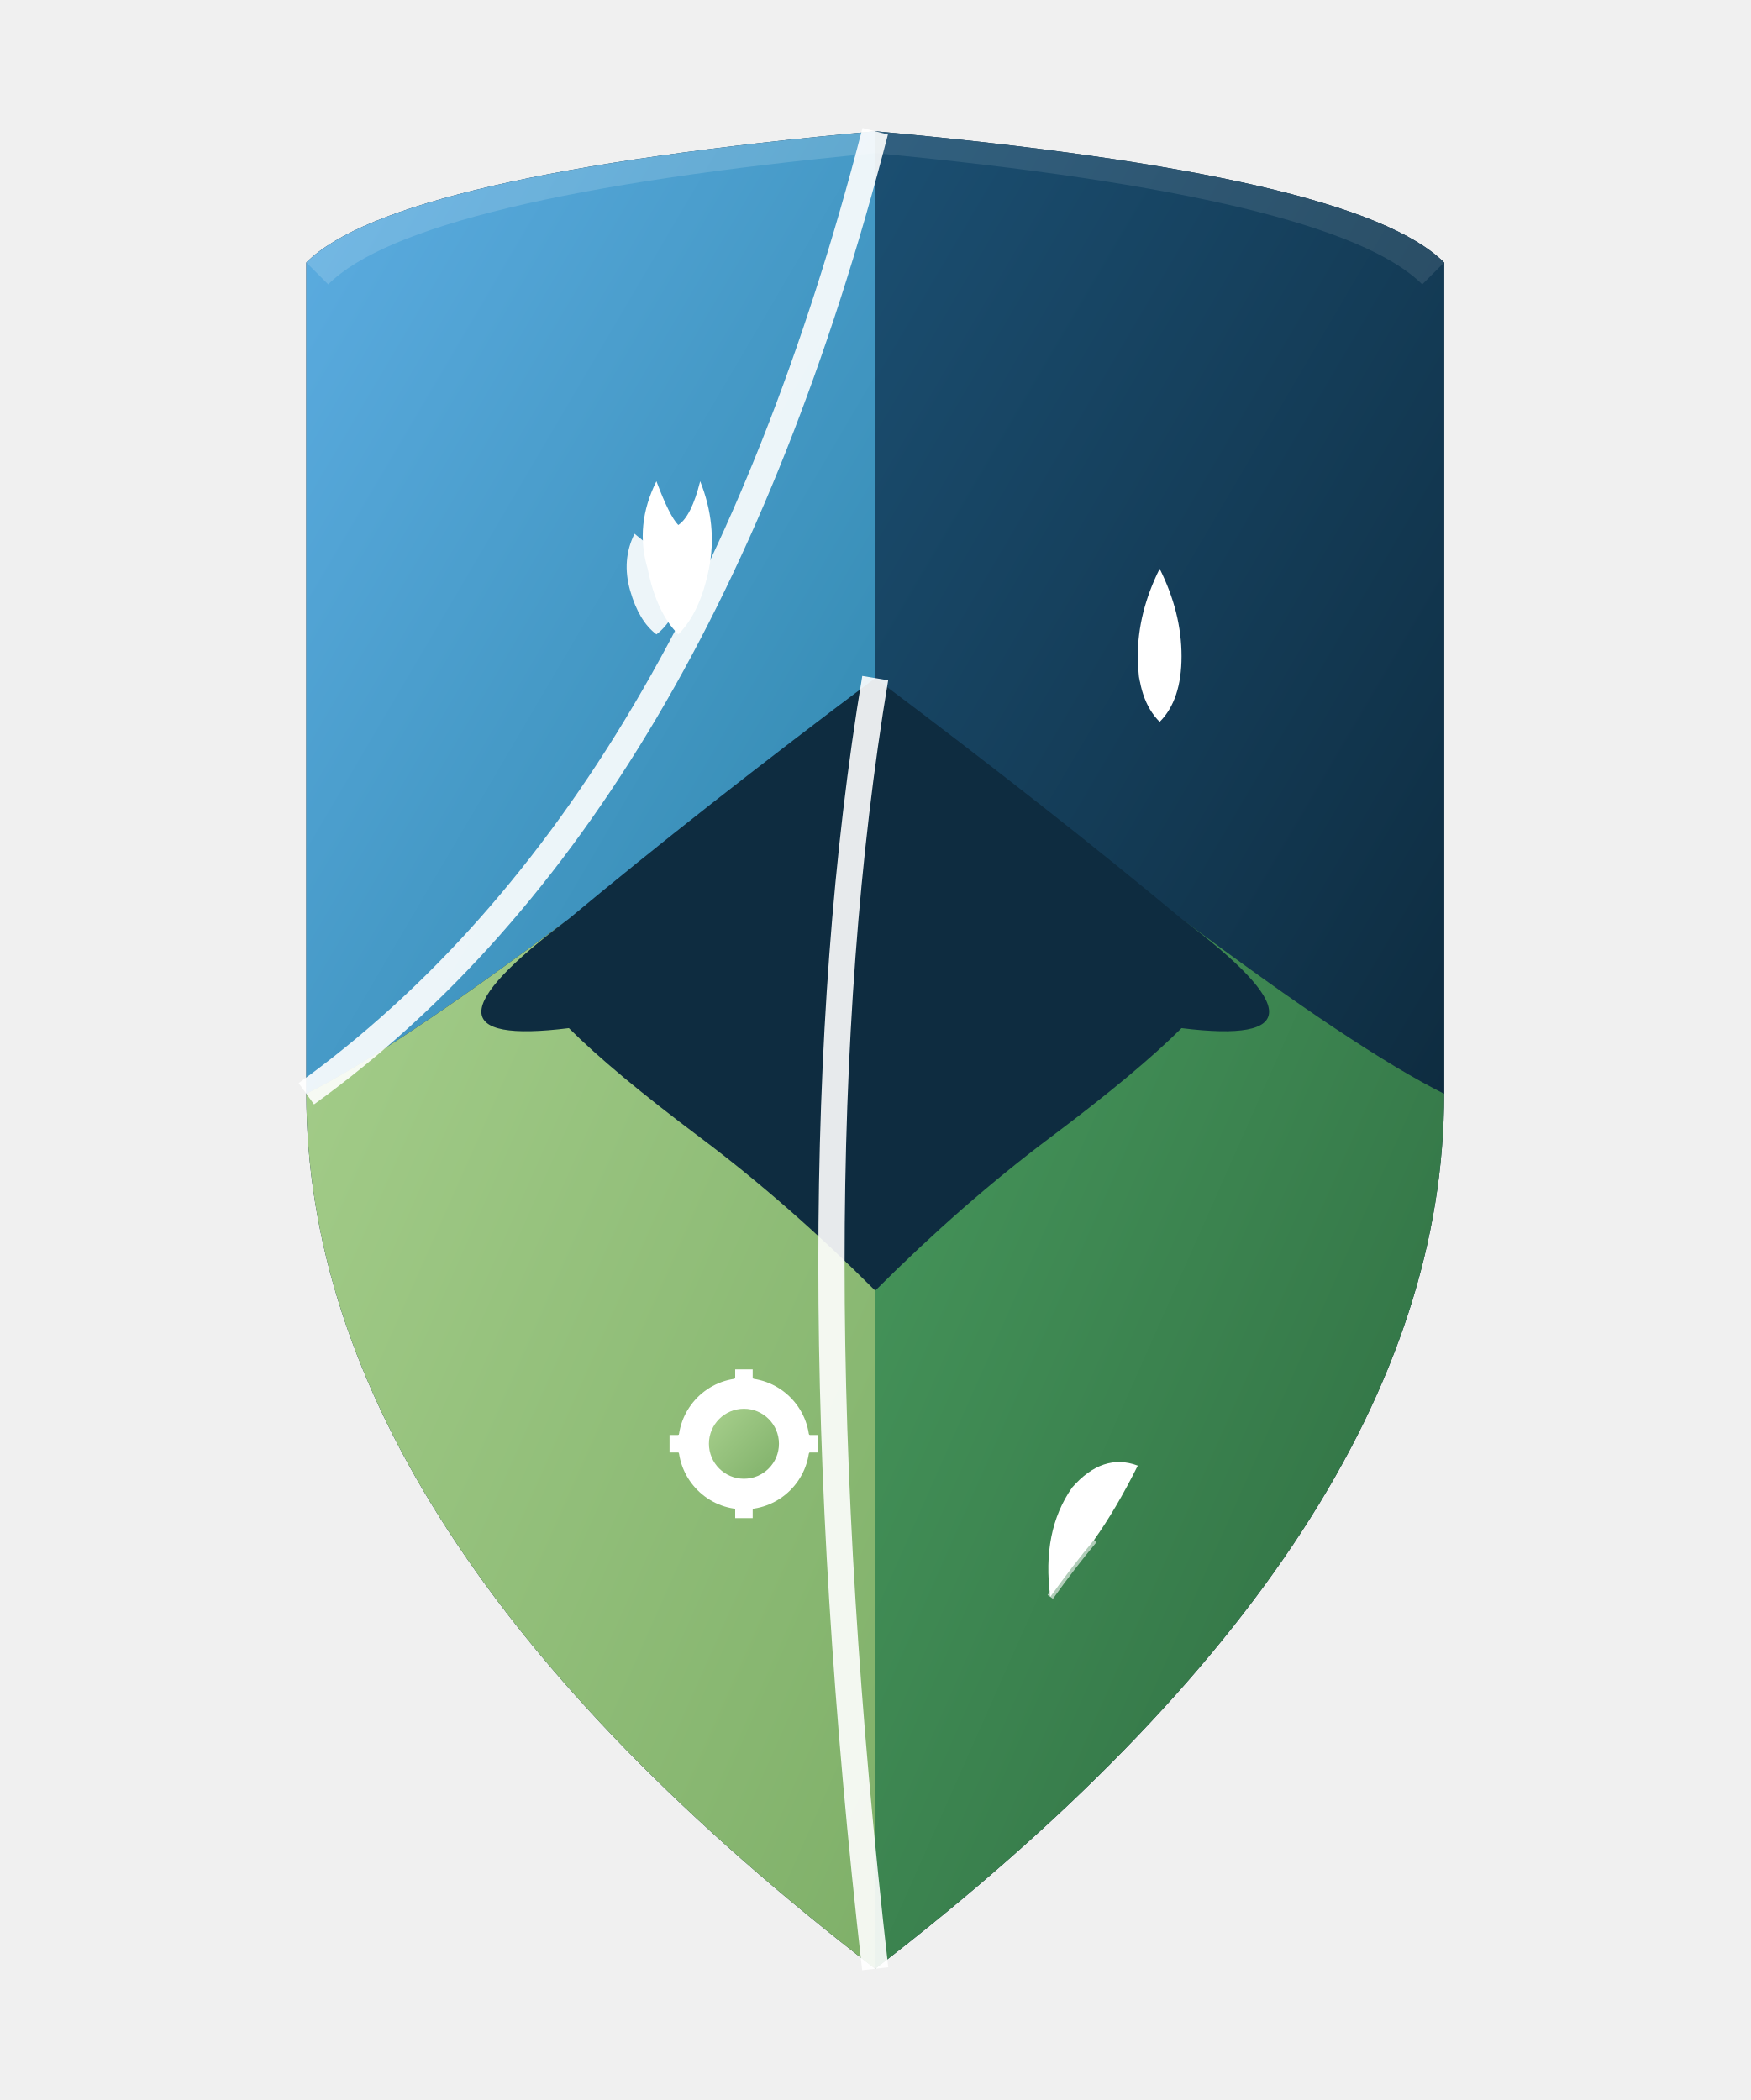
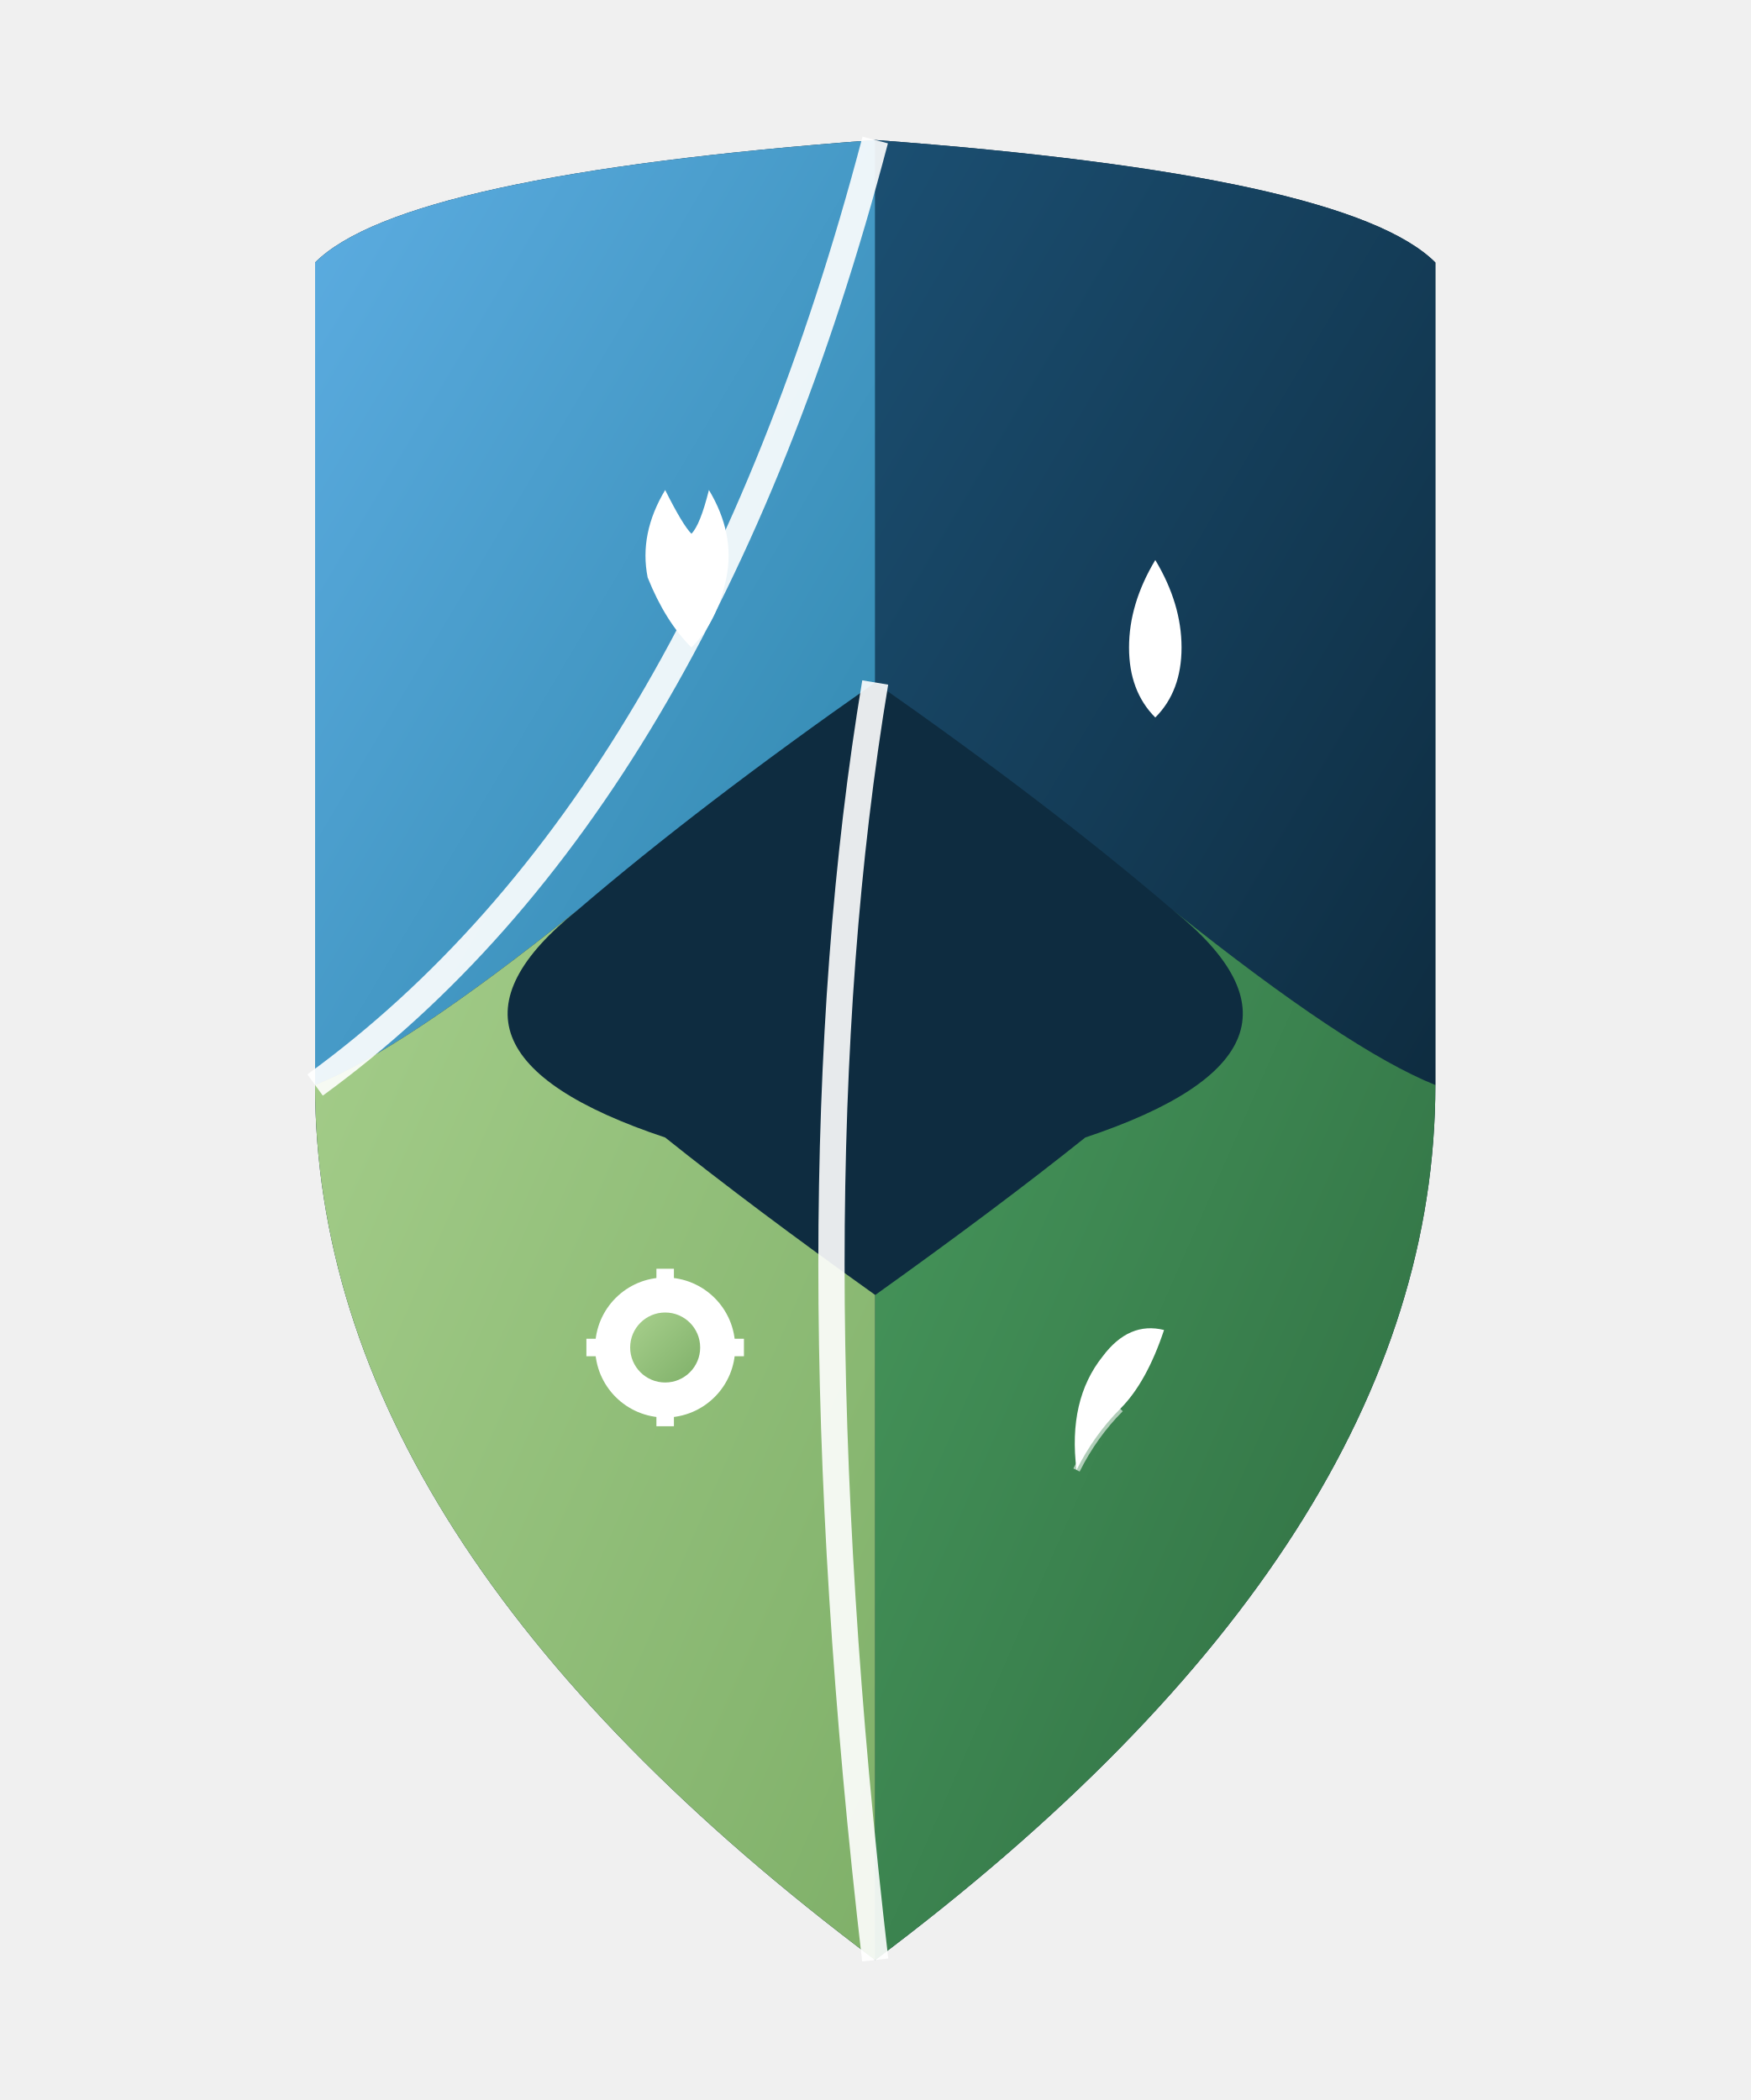
- <svg xmlns="http://www.w3.org/2000/svg" width="400" height="480" viewBox="0 0 400 480" fill="none">
+ <svg xmlns="http://www.w3.org/2000/svg" width="100" height="120" viewBox="0 0 100 120" fill="none">
  <defs>
-     <linearGradient id="topLeftGrad" x1="0%" y1="0%" x2="100%" y2="100%">
+     <linearGradient id="grad1" x1="0%" y1="0%" x2="100%" y2="100%">
      <stop offset="0%" style="stop-color:#5DADE2;stop-opacity:1" />
      <stop offset="100%" style="stop-color:#2E86AB;stop-opacity:1" />
    </linearGradient>
-     <linearGradient id="topRightGrad" x1="0%" y1="0%" x2="100%" y2="100%">
+     <linearGradient id="grad2" x1="0%" y1="0%" x2="100%" y2="100%">
      <stop offset="0%" style="stop-color:#1B4F72;stop-opacity:1" />
      <stop offset="100%" style="stop-color:#0E2C40;stop-opacity:1" />
    </linearGradient>
-     <linearGradient id="bottomLeftGrad" x1="0%" y1="0%" x2="100%" y2="100%">
+     <linearGradient id="grad3" x1="0%" y1="0%" x2="100%" y2="100%">
      <stop offset="0%" style="stop-color:#A8D08D;stop-opacity:1" />
      <stop offset="100%" style="stop-color:#7FB069;stop-opacity:1" />
    </linearGradient>
-     <linearGradient id="bottomRightGrad" x1="0%" y1="0%" x2="100%" y2="100%">
+     <linearGradient id="grad4" x1="0%" y1="0%" x2="100%" y2="100%">
      <stop offset="0%" style="stop-color:#4A9D5F;stop-opacity:1" />
      <stop offset="100%" style="stop-color:#2D6A40;stop-opacity:1" />
    </linearGradient>
  </defs>
-   <path d="M 200 30 Q 90 40 70 60 L 70 250 Q 70 350 200 450 Q 330 350 330 250 L 330 60 Q 310 40 200 30 Z" fill="#0E2C40" stroke="none" />
-   <path d="M 200 30 Q 90 40 70 60 L 70 250 Q 90 240 130 210 Q 160 185 200 155 L 200 30 Z" fill="url(#topLeftGrad)" />
-   <path d="M 200 30 Q 310 40 330 60 L 330 250 Q 310 240 270 210 Q 240 185 200 155 L 200 30 Z" fill="url(#topRightGrad)" />
-   <path d="M 200 155 Q 160 185 130 210 Q 90 240 70 250 L 70 250 Q 70 350 200 450 L 200 295 Q 180 275 160 260 Q 140 245 130 235 Q 90 240 130 210 Q 160 185 200 155 Z" fill="url(#bottomLeftGrad)" />
-   <path d="M 200 155 Q 240 185 270 210 Q 310 240 330 250 L 330 250 Q 330 350 200 450 L 200 295 Q 220 275 240 260 Q 260 245 270 235 Q 310 240 270 210 Q 240 185 200 155 Z" fill="url(#bottomRightGrad)" />
-   <path d="M 200 30 Q 160 185 70 250" stroke="white" stroke-width="6" fill="none" opacity="0.9" />
-   <path d="M 200 155 Q 180 275 200 450" stroke="white" stroke-width="6" fill="none" opacity="0.9" />
-   <g transform="translate(130, 110)">
-     <path d="M 20 0 Q 15 10 18 20 Q 20 30 25 35 Q 30 30 32 20 Q 34 10 30 0 Q 28 8 25 10 Q 23 8 20 0 Z" fill="white" />
-     <path d="M 15 12 Q 12 18 14 25 Q 16 32 20 35 Q 24 32 26 25 Q 28 18 25 12 Q 24 16 22 18 Q 20 16 15 12 Z" fill="white" opacity="0.9" />
+   <path d="M 50 8 Q 23 10 18 15 L 18 62 Q 18 88 50 112 Q 82 88 82 62 L 82 15 Q 77 10 50 8 Z" fill="#0E2C40" />
+   <path d="M 50 8 Q 23 10 18 15 L 18 62 Q 23 60 33 52 Q 40 46 50 39 L 50 8 Z" fill="url(#grad1)" />
+   <path d="M 50 8 Q 77 10 82 15 L 82 62 Q 77 60 67 52 Q 60 46 50 39 L 50 8 Z" fill="url(#grad2)" />
+   <path d="M 50 39 Q 40 46 33 52 Q 23 60 18 62 Q 18 88 50 112 L 50 74 Q 43 69 38 65 Q 23 60 33 52 Q 40 46 50 39 Z" fill="url(#grad3)" />
+   <path d="M 50 39 Q 60 46 67 52 Q 77 60 82 62 Q 82 88 50 112 L 50 74 Q 57 69 62 65 Q 77 60 67 52 Q 60 46 50 39 Z" fill="url(#grad4)" />
+   <path d="M 50 8 Q 40 46 18 62" stroke="white" stroke-width="1.5" fill="none" opacity="0.9" />
+   <path d="M 50 39 Q 45 69 50 112" stroke="white" stroke-width="1.5" fill="none" opacity="0.9" />
+   <g transform="translate(33, 28)">
+     <path d="M 5 0 Q 3.5 2.5 4 5 Q 5 7.5 6.5 9 Q 8 7.5 8.5 5 Q 9 2.5 7.5 0 Q 7 2 6.5 2.5 Q 6 2 5 0 Z" fill="white" />
  </g>
-   <g transform="translate(245, 125)">
-     <path d="M 20 5 Q 15 15 15 25 Q 15 35 20 40 Q 25 35 25 25 Q 25 15 20 5 Z" fill="white" />
-     <ellipse cx="18" cy="28" rx="3" ry="5" fill="white" opacity="0.3" />
+   <g transform="translate(61, 31)">
+     <path d="M 5 1 Q 3.5 3.5 3.5 6 Q 3.5 8.5 5 10 Q 6.5 8.5 6.5 6 Q 6.5 3.5 5 1 Z" fill="white" />
  </g>
-   <g transform="translate(150, 310)">
-     <circle cx="20" cy="20" r="15" fill="white" />
-     <circle cx="20" cy="20" r="8" fill="url(#bottomLeftGrad)" />
-     <rect x="18" y="3" width="4" height="6" fill="white" />
-     <rect x="18" y="31" width="4" height="6" fill="white" />
-     <rect x="3" y="18" width="6" height="4" fill="white" />
-     <rect x="31" y="18" width="6" height="4" fill="white" />
-     <rect x="8" y="8" width="4" height="4" fill="white" transform="rotate(45 20 20)" />
-     <rect x="28" y="8" width="4" height="4" fill="white" transform="rotate(45 20 20)" />
-     <rect x="8" y="28" width="4" height="4" fill="white" transform="rotate(45 20 20)" />
-     <rect x="28" y="28" width="4" height="4" fill="white" transform="rotate(45 20 20)" />
+   <g transform="translate(33, 72)">
+     <circle cx="5" cy="5" r="4" fill="white" />
+     <circle cx="5" cy="5" r="2" fill="url(#grad3)" />
+     <rect x="4.5" y="0.5" width="1" height="1.5" fill="white" />
+     <rect x="4.5" y="8" width="1" height="1.5" fill="white" />
+     <rect x="0.5" y="4.5" width="1.5" height="1" fill="white" />
+     <rect x="8" y="4.5" width="1.5" height="1" fill="white" />
  </g>
-   <g transform="translate(230, 330)">
-     <path d="M 10 35 Q 8 20 15 10 Q 22 2 30 5 Q 25 15 20 22 Q 15 28 10 35 Z" fill="white" />
-     <path d="M 10 35 Q 15 28 20 22" stroke="white" stroke-width="1.5" fill="none" opacity="0.6" />
+   <g transform="translate(59, 75)">
+     <path d="M 2.5 9 Q 2 5 4 2.5 Q 5.5 0.5 7.5 1 Q 6.5 4 5 5.5 Q 3.5 7 2.5 9 Z" fill="white" />
+     <path d="M 2.5 9 Q 3.5 7 5 5.5" stroke="white" stroke-width="0.4" fill="none" opacity="0.6" />
  </g>
-   <path d="M 200 30 Q 90 40 70 60 L 75 65 Q 95 45 200 35 Z" fill="white" opacity="0.15" />
-   <path d="M 200 30 Q 310 40 330 60 L 325 65 Q 305 45 200 35 Z" fill="white" opacity="0.1" />
</svg>
